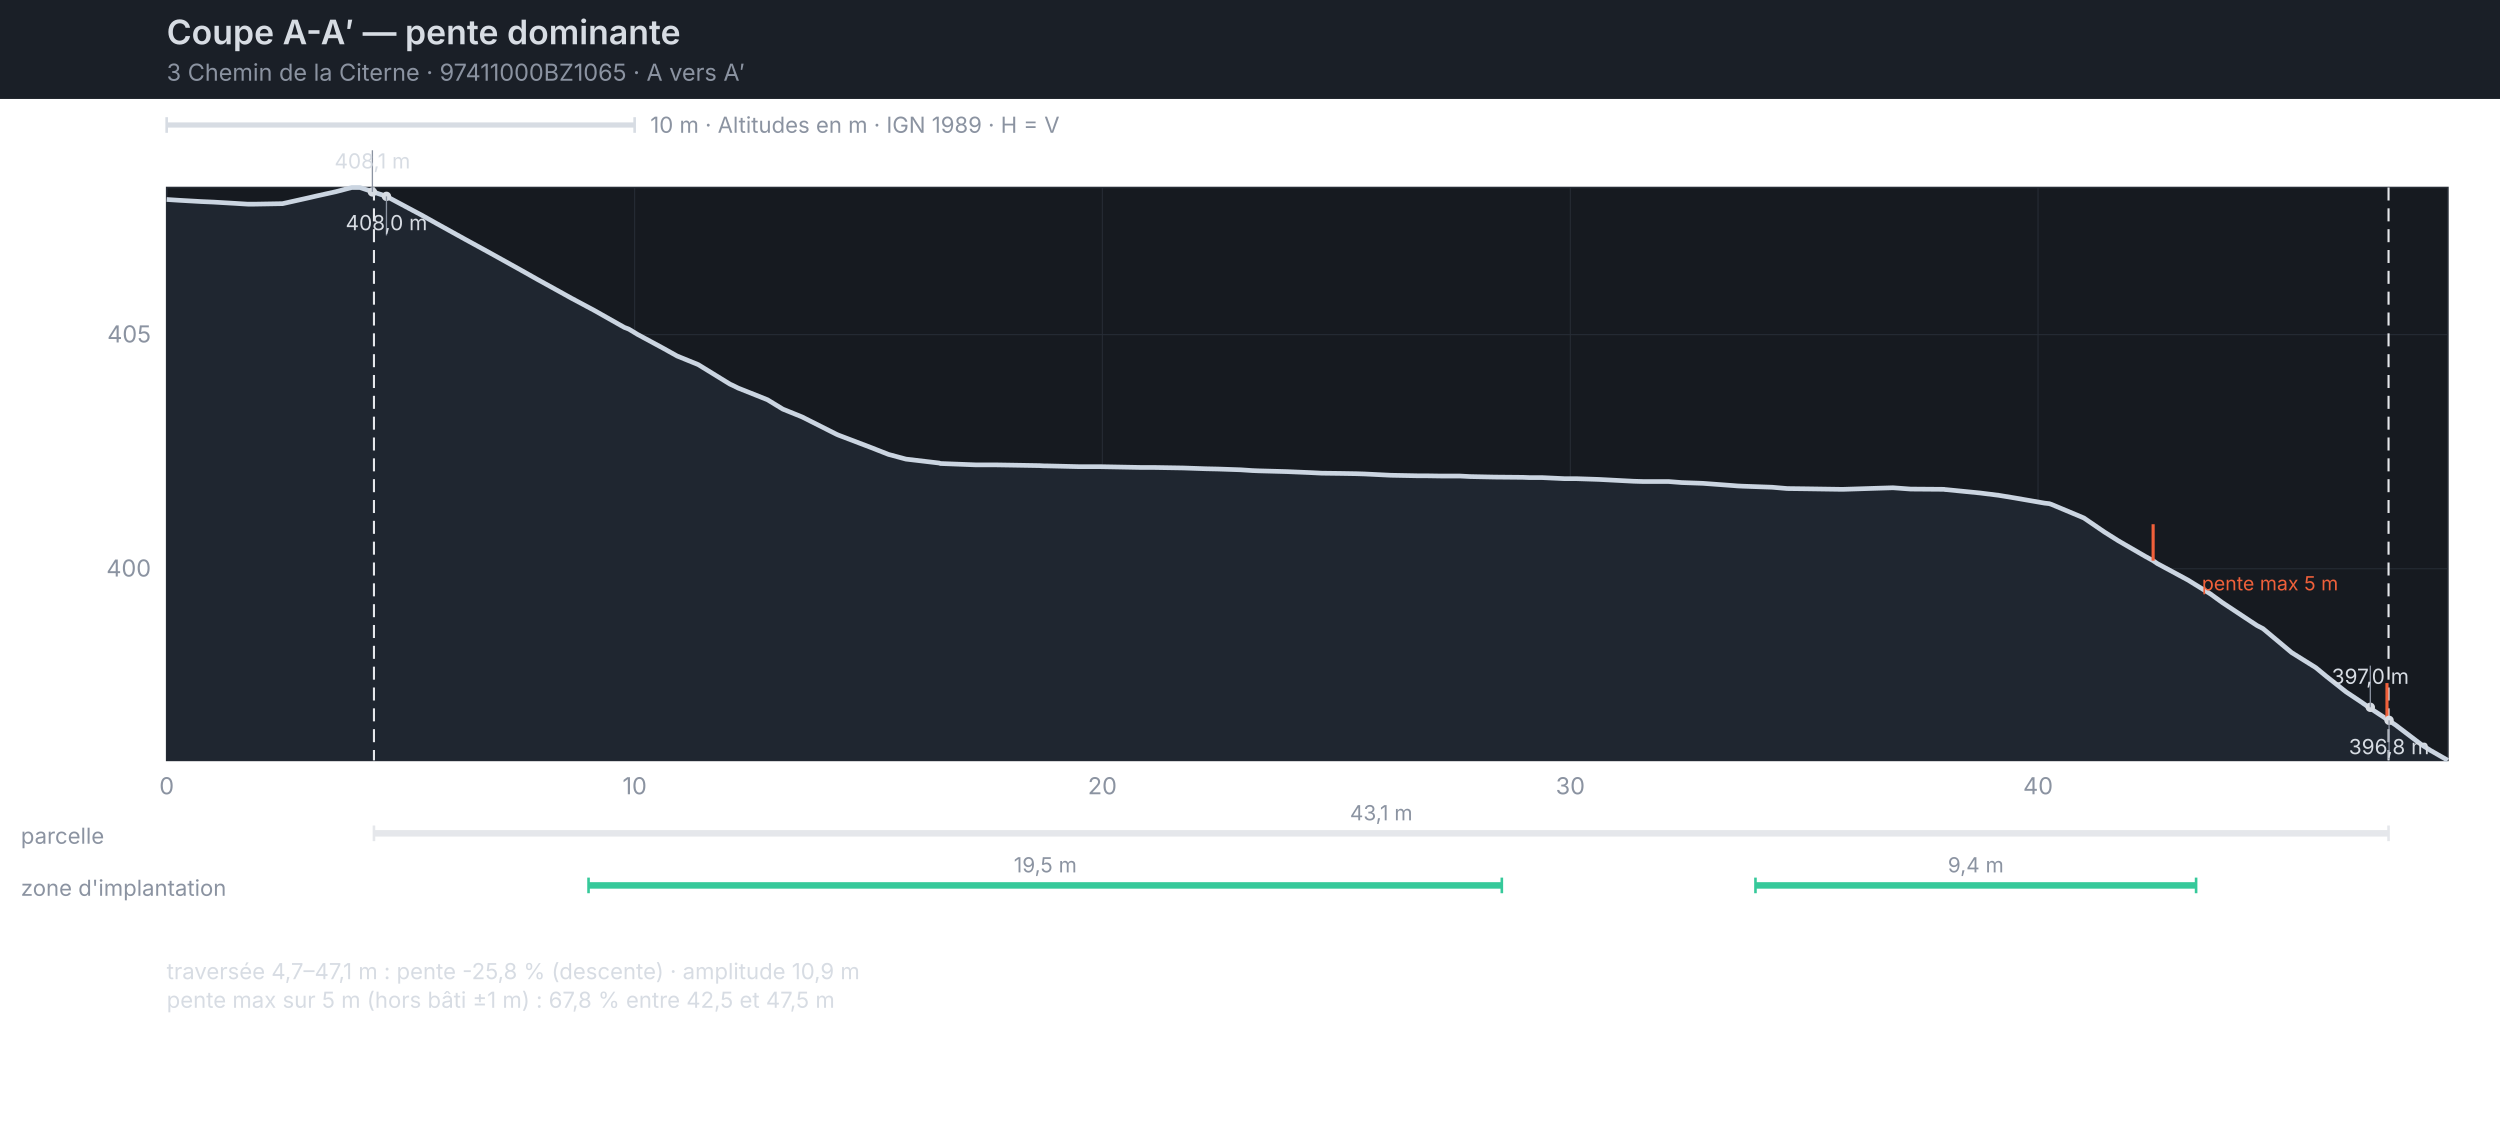
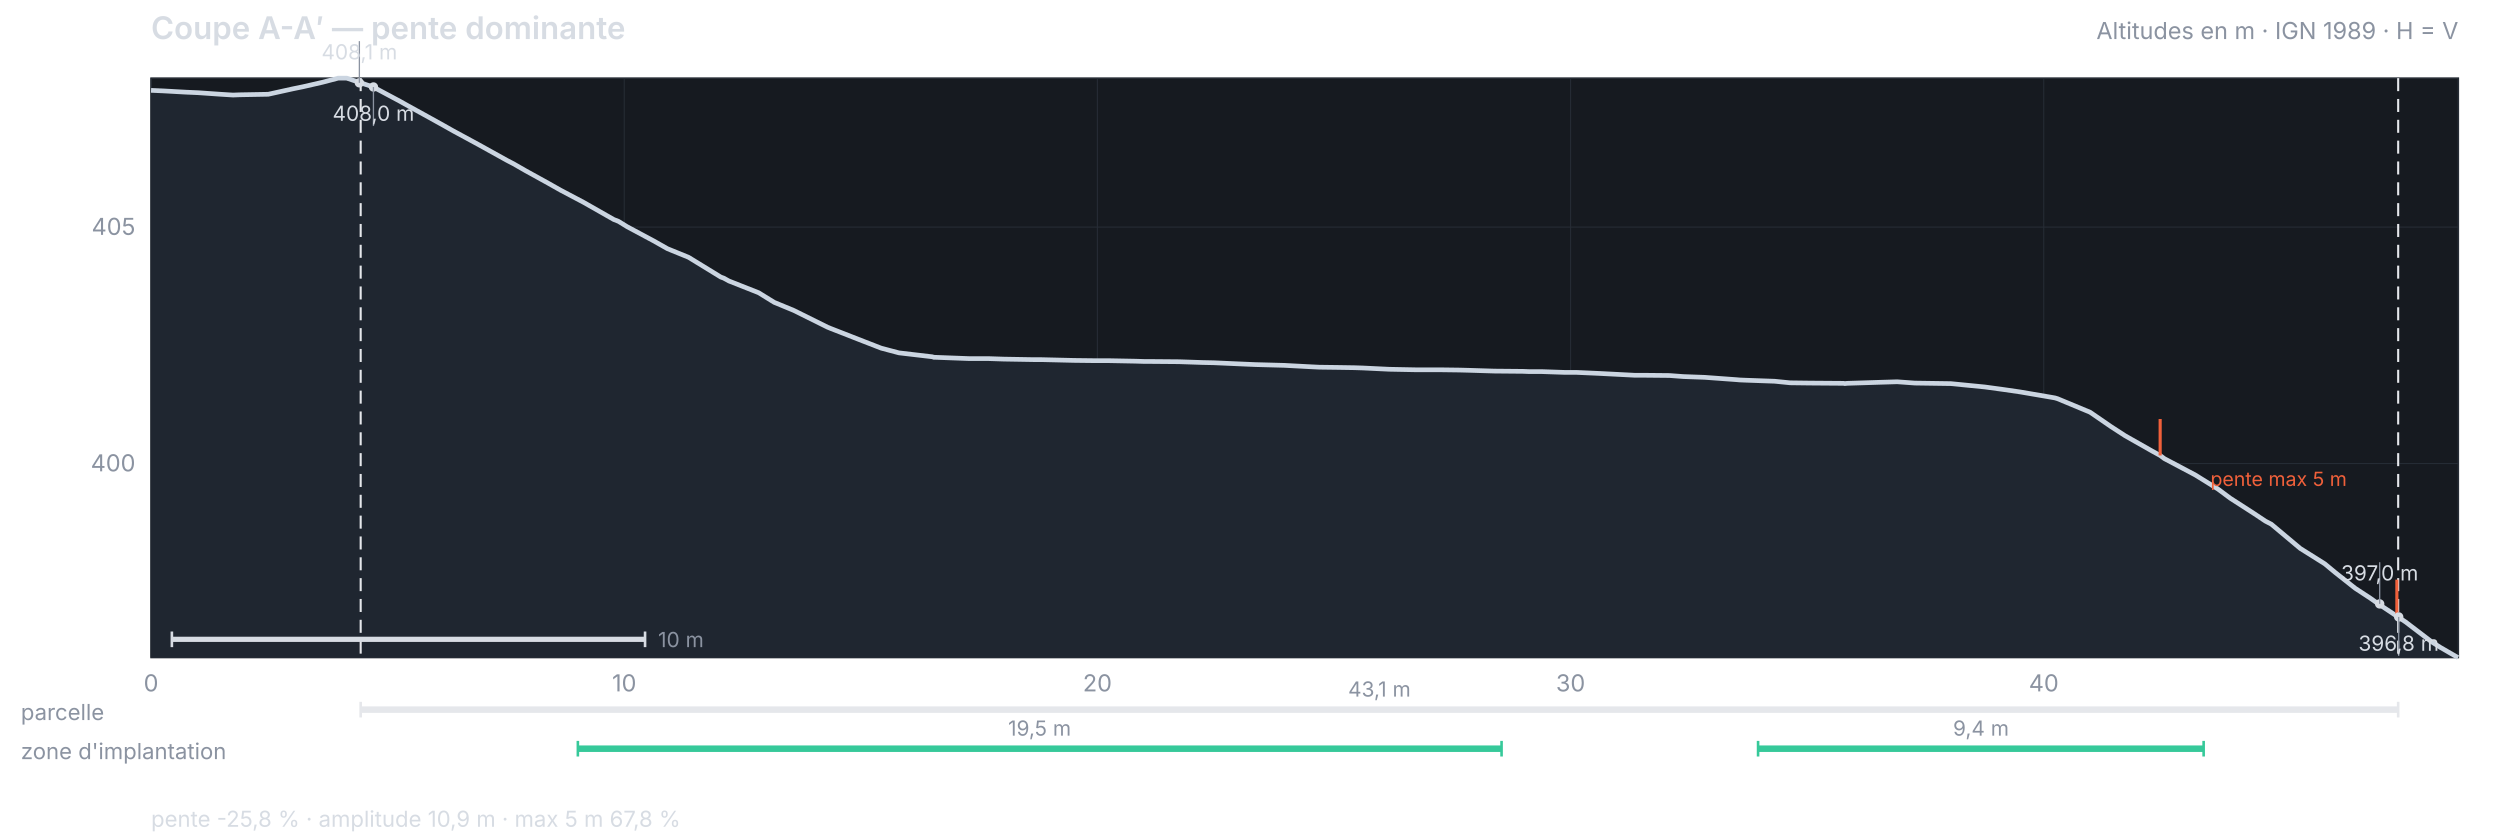
- <svg xmlns="http://www.w3.org/2000/svg" viewBox="0 0 960 433" width="960" height="433" role="img" aria-label="Coupe A-A′ — pente dominante" font-family="Inter, Helvetica, Arial, sans-serif" data-plot-x0="64.0" data-plot-x1="940.0" style="background:#0f1115">
-   <rect x="0" y="0" width="960" height="38" fill="#1a1f27" />
-   <text x="64" y="17" font-size="13" font-weight="600" fill="#d7dce3">Coupe A-A′ — pente dominante</text>
-   <text x="64" y="31" font-size="9" fill="#8b93a1">3 Chemin de la Citerne · 97411000BZ1065 · A vers A′</text>
-   <rect x="64.0" y="72" width="876.0" height="220.0" fill="#161a20" stroke="#262c35" stroke-width="0.6" />
-   <line x1="64.0" y1="72" x2="64.0" y2="292.0" stroke="#262c35" stroke-width="0.4" />
-   <text x="64.0" y="305.0" text-anchor="middle" font-size="9" fill="#8b93a1">0</text>
-   <line x1="243.7" y1="72" x2="243.7" y2="292.0" stroke="#262c35" stroke-width="0.4" />
-   <text x="243.7" y="305.0" text-anchor="middle" font-size="9" fill="#8b93a1">10</text>
-   <line x1="423.3" y1="72" x2="423.3" y2="292.0" stroke="#262c35" stroke-width="0.4" />
-   <text x="423.3" y="305.0" text-anchor="middle" font-size="9" fill="#8b93a1">20</text>
-   <line x1="603.0" y1="72" x2="603.0" y2="292.0" stroke="#262c35" stroke-width="0.4" />
-   <text x="603.0" y="305.0" text-anchor="middle" font-size="9" fill="#8b93a1">30</text>
-   <line x1="782.6" y1="72" x2="782.6" y2="292.0" stroke="#262c35" stroke-width="0.4" />
-   <text x="782.6" y="305.0" text-anchor="middle" font-size="9" fill="#8b93a1">40</text>
-   <line x1="64.0" y1="218.4" x2="940.0" y2="218.4" stroke="#262c35" stroke-width="0.4" />
-   <text x="58.0" y="221.4" text-anchor="end" font-size="9" fill="#8b93a1">400</text>
-   <line x1="64.0" y1="128.5" x2="940.0" y2="128.5" stroke="#262c35" stroke-width="0.4" />
-   <text x="58.0" y="131.5" text-anchor="end" font-size="9" fill="#8b93a1">405</text>
-   <polygon points="64.0,76.6 68.6,76.9 77.3,77.4 81.9,77.6 90.4,78.1 95.2,78.4 97.6,78.4 108.5,78.2 117.9,76.1 121.8,75.2 129.0,73.6 135.1,72.0 138.2,72.0 148.4,75.4 158.5,80.8 161.7,82.5 167.6,85.8 175.0,89.9 178.8,92.0 188.3,97.2 199.1,103.2 201.6,104.6 206.2,107.2 214.9,112.0 219.4,114.5 228.2,119.2 239.7,125.7 241.5,126.4 244.8,128.4 254.8,133.8 260.0,136.7 268.1,140.0 280.3,147.5 281.4,148.0 283.4,149.0 294.7,153.5 300.6,157.1 308.0,160.1 320.9,166.6 321.3,166.8 322.0,167.1 334.6,171.9 341.2,174.5 347.9,176.3 360.6,177.8 361.2,178.0 361.5,178.0 374.5,178.5 381.8,178.5 387.8,178.6 399.2,178.8 401.1,178.9 402.1,178.9 414.4,179.2 422.4,179.2 427.7,179.3 437.8,179.5 441.0,179.5 442.7,179.5 454.3,179.7 463.0,180.0 467.6,180.1 476.4,180.4 480.9,180.7 483.3,180.8 494.2,181.1 503.6,181.5 507.5,181.7 515.0,181.8 520.8,181.9 523.9,182.0 534.1,182.5 544.2,182.7 547.4,182.7 553.6,182.8 560.7,182.8 564.5,183.0 574.0,183.2 584.8,183.3 587.4,183.4 592.2,183.4 600.6,183.8 605.1,183.8 614.0,184.1 625.4,184.7 627.3,184.8 630.7,184.9 640.6,184.9 645.7,185.3 653.9,185.6 666.0,186.5 667.2,186.6 669.3,186.7 680.5,187.1 686.3,187.6 693.8,187.7 706.6,187.9 707.1,187.9 707.9,187.9 720.4,187.5 726.9,187.3 733.7,187.8 746.5,187.9 747.0,188.0 747.2,188.0 760.3,189.3 767.5,190.2 773.6,191.2 785.1,193.2 786.9,193.4 787.8,193.7 800.2,198.9 808.1,204.3 813.5,207.7 823.7,213.6 826.8,215.3 828.4,216.4 840.1,222.7 848.7,228.0 853.4,231.4 862.3,237.3 866.7,240.2 869.0,241.4 880.0,250.6 889.3,256.4 893.3,259.7 900.9,265.7 906.6,269.5 909.6,271.6 919.9,278.4 929.9,286.0 933.2,288.1 939.5,291.7 939.9,292.0 939.9,292.0 64.0,292.0" fill="#1f2630" stroke="none" />
-   <polyline points="64.0,76.6 68.6,76.9 77.3,77.4 81.9,77.6 90.4,78.1 95.2,78.4 97.6,78.4 108.5,78.2 117.9,76.1 121.8,75.2 129.0,73.6 135.1,72.0 138.2,72.0 148.4,75.4 158.5,80.8 161.7,82.5 167.6,85.8 175.0,89.9 178.8,92.0 188.3,97.2 199.1,103.2 201.6,104.6 206.2,107.2 214.9,112.0 219.4,114.5 228.2,119.2 239.7,125.7 241.5,126.4 244.8,128.4 254.8,133.8 260.0,136.7 268.1,140.0 280.3,147.5 281.4,148.0 283.4,149.0 294.7,153.5 300.6,157.1 308.0,160.1 320.9,166.6 321.3,166.8 322.0,167.1 334.6,171.9 341.2,174.5 347.9,176.3 360.6,177.8 361.2,178.0 361.5,178.0 374.5,178.5 381.8,178.5 387.8,178.6 399.2,178.8 401.1,178.9 402.1,178.9 414.4,179.2 422.4,179.2 427.7,179.3 437.8,179.5 441.0,179.5 442.7,179.5 454.3,179.7 463.0,180.0 467.6,180.1 476.4,180.4 480.9,180.7 483.3,180.8 494.2,181.1 503.6,181.5 507.5,181.7 515.0,181.8 520.8,181.9 523.9,182.0 534.1,182.5 544.2,182.7 547.4,182.7 553.6,182.8 560.7,182.8 564.5,183.0 574.0,183.2 584.8,183.3 587.4,183.4 592.2,183.4 600.6,183.8 605.1,183.8 614.0,184.1 625.4,184.7 627.3,184.8 630.7,184.9 640.6,184.9 645.7,185.3 653.9,185.6 666.0,186.5 667.2,186.6 669.3,186.7 680.5,187.1 686.3,187.6 693.8,187.7 706.6,187.9 707.1,187.9 707.9,187.9 720.4,187.5 726.9,187.3 733.7,187.8 746.5,187.9 747.0,188.0 747.2,188.0 760.3,189.3 767.5,190.2 773.6,191.2 785.1,193.2 786.9,193.4 787.8,193.7 800.2,198.9 808.1,204.3 813.5,207.7 823.7,213.6 826.8,215.3 828.4,216.4 840.1,222.7 848.7,228.0 853.4,231.4 862.3,237.3 866.7,240.2 869.0,241.4 880.0,250.6 889.3,256.4 893.3,259.7 900.9,265.7 906.6,269.5 909.6,271.6 919.9,278.4 929.9,286.0 933.2,288.1 939.5,291.7 939.9,292.0" fill="none" stroke="#cbd5e1" stroke-width="1.8" />
-   <line x1="143.6" y1="72" x2="143.6" y2="292.0" stroke="#e5e7eb" stroke-width="0.8" stroke-dasharray="5 3" />
-   <line x1="917.2" y1="72" x2="917.2" y2="292.0" stroke="#e5e7eb" stroke-width="0.8" stroke-dasharray="5 3" />
-   <line x1="826.8" y1="215.3" x2="826.8" y2="201.3" stroke="#f0603a" stroke-width="1.2" />
-   <line x1="916.6" y1="276.3" x2="916.6" y2="262.3" stroke="#f0603a" stroke-width="1.2" />
-   <text x="871.7" y="226.7" text-anchor="middle" font-size="7.5" fill="#f0603a">pente max 5 m</text>
-   <circle cx="143.0" cy="73.7" r="1.8" fill="#d7dce3" />
-   <line x1="143.0" y1="73.7" x2="143.0" y2="57.7" stroke="#8b93a1" stroke-width="0.5" />
-   <text x="143.0" y="64.7" text-anchor="middle" font-size="8" fill="#d7dce3">408,1 m</text>
-   <circle cx="148.4" cy="75.4" r="1.8" fill="#d7dce3" />
-   <line x1="148.4" y1="75.4" x2="148.4" y2="90.4" stroke="#8b93a1" stroke-width="0.5" />
-   <text x="148.4" y="88.4" text-anchor="middle" font-size="8" fill="#d7dce3">408,0 m</text>
-   <circle cx="910.2" cy="271.6" r="1.8" fill="#d7dce3" />
-   <line x1="910.2" y1="271.6" x2="910.2" y2="255.6" stroke="#8b93a1" stroke-width="0.5" />
-   <text x="910.2" y="262.6" text-anchor="middle" font-size="8" fill="#d7dce3">397,0 m</text>
-   <circle cx="917.4" cy="276.6" r="1.8" fill="#d7dce3" />
-   <line x1="917.4" y1="276.6" x2="917.4" y2="291.6" stroke="#8b93a1" stroke-width="0.5" />
-   <text x="917.4" y="289.6" text-anchor="middle" font-size="8" fill="#d7dce3">396,8 m</text>
-   <line x1="64.0" y1="48.0" x2="243.7" y2="48.0" stroke="#d7dce3" stroke-width="2" />
-   <line x1="64.0" y1="45.0" x2="64.0" y2="51.0" stroke="#d7dce3" stroke-width="1" />
-   <line x1="243.7" y1="45.0" x2="243.7" y2="51.0" stroke="#d7dce3" stroke-width="1" />
-   <text x="249.7" y="51.0" font-size="8.5" fill="#8b93a1">10 m · Altitudes en m · IGN 1989 · H = V</text>
-   <text x="8" y="324.0" font-size="8.5" fill="#8b93a1">parcelle</text>
-   <line x1="143.6" y1="320.0" x2="917.2" y2="320.0" stroke="#e5e7eb" stroke-width="2.5" />
-   <line x1="143.6" y1="317.0" x2="143.6" y2="323.0" stroke="#e5e7eb" stroke-width="1" />
-   <line x1="917.2" y1="317.0" x2="917.2" y2="323.0" stroke="#e5e7eb" stroke-width="1" />
-   <text x="530.4" y="315.0" text-anchor="middle" font-size="8" fill="#8b93a1">43,1 m</text>
-   <text x="8" y="344.0" font-size="8.5" fill="#8b93a1">zone d'implantation</text>
-   <line x1="226.0" y1="340.0" x2="576.7" y2="340.0" stroke="#36c99a" stroke-width="2.5" />
-   <line x1="226.0" y1="337.0" x2="226.0" y2="343.0" stroke="#36c99a" stroke-width="1" />
-   <line x1="576.7" y1="337.0" x2="576.7" y2="343.0" stroke="#36c99a" stroke-width="1" />
-   <text x="401.4" y="335.0" text-anchor="middle" font-size="8" fill="#8b93a1">19,5 m</text>
-   <line x1="674.1" y1="340.0" x2="843.3" y2="340.0" stroke="#36c99a" stroke-width="2.5" />
-   <line x1="674.1" y1="337.0" x2="674.1" y2="343.0" stroke="#36c99a" stroke-width="1" />
-   <line x1="843.3" y1="337.0" x2="843.3" y2="343.0" stroke="#36c99a" stroke-width="1" />
-   <text x="758.7" y="335.0" text-anchor="middle" font-size="8" fill="#8b93a1">9,4 m</text>
-   <text x="64" y="376.0" font-size="8.5" fill="#d7dce3">traversée 4,7–47,1 m : pente -25,8 % (descente) · amplitude 10,9 m</text>
-   <text x="64" y="387.0" font-size="8.5" fill="#d7dce3">pente max sur 5 m (hors bâti ±1 m) : 67,8 % entre 42,5 et 47,5 m</text>
+ <svg xmlns="http://www.w3.org/2000/svg" viewBox="0 0 960 322" width="960" height="322" role="img" aria-label="Coupe A-A′ — pente dominante" font-family="Inter, Helvetica, Arial, sans-serif" data-plot-x0="58.0" data-plot-x1="944.0" style="background:#0f1115">
+   <text x="58" y="15" font-size="12" font-weight="600" fill="#d7dce3">Coupe A-A′ — pente dominante</text>
+   <text x="944" y="15" text-anchor="end" font-size="9" fill="#8b93a1">Altitudes en m · IGN 1989 · H = V</text>
+   <rect x="58.0" y="30" width="886.0" height="222.5" fill="#161a20" stroke="#262c35" stroke-width="0.6" />
+   <line x1="58.0" y1="30" x2="58.0" y2="252.5" stroke="#262c35" stroke-width="0.4" />
+   <text x="58.0" y="265.5" text-anchor="middle" font-size="9" fill="#8b93a1">0</text>
+   <line x1="239.7" y1="30" x2="239.7" y2="252.5" stroke="#262c35" stroke-width="0.4" />
+   <text x="239.7" y="265.5" text-anchor="middle" font-size="9" fill="#8b93a1">10</text>
+   <line x1="421.4" y1="30" x2="421.4" y2="252.5" stroke="#262c35" stroke-width="0.4" />
+   <text x="421.4" y="265.5" text-anchor="middle" font-size="9" fill="#8b93a1">20</text>
+   <line x1="603.1" y1="30" x2="603.1" y2="252.5" stroke="#262c35" stroke-width="0.4" />
+   <text x="603.1" y="265.5" text-anchor="middle" font-size="9" fill="#8b93a1">30</text>
+   <line x1="784.8" y1="30" x2="784.8" y2="252.5" stroke="#262c35" stroke-width="0.4" />
+   <text x="784.8" y="265.5" text-anchor="middle" font-size="9" fill="#8b93a1">40</text>
+   <line x1="58.0" y1="178.0" x2="944.0" y2="178.0" stroke="#262c35" stroke-width="0.4" />
+   <text x="52.0" y="181.0" text-anchor="end" font-size="9" fill="#8b93a1">400</text>
+   <line x1="58.0" y1="87.2" x2="944.0" y2="87.2" stroke="#262c35" stroke-width="0.4" />
+   <text x="52.0" y="90.2" text-anchor="end" font-size="9" fill="#8b93a1">405</text>
+   <polygon points="58.0,34.7 62.6,34.9 71.5,35.4 76.1,35.6 84.7,36.2 89.5,36.5 92.0,36.4 103.0,36.2 112.5,34.1 116.4,33.3 123.8,31.6 129.9,30.0 133.1,30.0 143.3,33.4 153.6,38.9 156.8,40.7 162.8,44.0 170.2,48.1 174.1,50.3 183.7,55.5 194.7,61.6 197.2,62.9 201.9,65.6 210.6,70.4 215.2,73.0 224.1,77.7 235.7,84.3 237.5,85.0 240.9,87.1 251.0,92.5 256.3,95.5 264.4,98.8 276.8,106.4 277.9,106.8 279.9,107.9 291.3,112.4 297.3,116.1 304.8,119.2 317.9,125.7 318.2,125.8 318.9,126.1 331.7,131.1 338.4,133.7 345.2,135.5 358.0,137.0 358.6,137.2 358.9,137.2 372.1,137.7 379.5,137.7 385.5,137.9 397.0,138.1 399.0,138.1 400.0,138.1 412.4,138.4 420.5,138.5 425.9,138.5 436.1,138.7 439.3,138.8 441.1,138.8 452.8,138.9 461.6,139.2 466.2,139.3 475.1,139.7 479.7,139.9 482.1,140.0 493.2,140.3 502.6,140.8 506.6,141.0 514.1,141.1 520.1,141.2 523.2,141.3 533.5,141.8 543.7,142.0 547.0,142.0 553.1,142.0 560.4,142.1 564.2,142.2 573.9,142.5 584.8,142.6 587.3,142.7 592.2,142.7 600.8,143.0 605.3,143.0 614.2,143.4 625.8,144.0 627.7,144.1 631.2,144.1 641.1,144.2 646.4,144.6 654.6,144.9 666.9,145.8 668.0,145.9 670.3,146.0 681.5,146.4 687.4,147.0 695.0,147.1 707.9,147.2 708.4,147.3 709.3,147.2 721.9,146.8 728.5,146.6 735.3,147.1 748.3,147.3 748.8,147.3 749.0,147.3 762.2,148.6 769.5,149.6 775.7,150.5 787.4,152.5 789.1,152.8 790.1,153.1 802.6,158.3 810.6,163.8 816.0,167.3 826.4,173.2 829.5,174.9 831.1,176.1 843.0,182.4 851.7,187.8 856.4,191.3 865.4,197.1 869.9,200.1 872.2,201.3 883.3,210.6 892.7,216.5 896.8,219.9 904.4,225.9 910.2,229.7 913.3,231.9 923.7,238.8 933.8,246.5 937.1,248.6 943.5,252.3 943.9,252.5 943.9,252.5 58.0,252.5" fill="#1f2630" stroke="none" />
+   <polyline points="58.0,34.7 62.6,34.9 71.5,35.4 76.1,35.6 84.7,36.2 89.5,36.5 92.0,36.4 103.0,36.2 112.5,34.1 116.4,33.3 123.8,31.6 129.9,30.0 133.1,30.0 143.3,33.4 153.6,38.9 156.8,40.7 162.8,44.0 170.2,48.1 174.1,50.3 183.7,55.5 194.7,61.6 197.2,62.9 201.9,65.6 210.6,70.4 215.2,73.0 224.1,77.7 235.7,84.3 237.5,85.0 240.9,87.1 251.0,92.5 256.3,95.5 264.4,98.8 276.8,106.4 277.9,106.8 279.9,107.9 291.3,112.4 297.3,116.1 304.8,119.2 317.9,125.7 318.2,125.8 318.9,126.1 331.7,131.1 338.4,133.7 345.2,135.5 358.0,137.0 358.6,137.2 358.9,137.2 372.1,137.7 379.5,137.7 385.5,137.9 397.0,138.1 399.0,138.1 400.0,138.1 412.4,138.4 420.5,138.5 425.9,138.5 436.1,138.7 439.3,138.8 441.1,138.8 452.8,138.9 461.6,139.2 466.2,139.3 475.1,139.7 479.7,139.9 482.1,140.0 493.2,140.3 502.6,140.8 506.6,141.0 514.1,141.1 520.1,141.2 523.2,141.3 533.5,141.8 543.7,142.0 547.0,142.0 553.1,142.0 560.4,142.1 564.2,142.2 573.9,142.5 584.8,142.6 587.3,142.7 592.2,142.7 600.8,143.0 605.3,143.0 614.2,143.4 625.8,144.0 627.7,144.1 631.2,144.1 641.1,144.2 646.4,144.6 654.6,144.9 666.9,145.8 668.0,145.9 670.3,146.0 681.5,146.4 687.4,147.0 695.0,147.1 707.9,147.2 708.4,147.3 709.3,147.2 721.9,146.8 728.5,146.6 735.3,147.1 748.3,147.3 748.8,147.3 749.0,147.3 762.2,148.6 769.5,149.6 775.7,150.5 787.4,152.5 789.1,152.8 790.1,153.1 802.6,158.3 810.6,163.8 816.0,167.3 826.4,173.2 829.5,174.9 831.1,176.1 843.0,182.4 851.7,187.8 856.4,191.3 865.4,197.1 869.9,200.1 872.2,201.3 883.3,210.6 892.7,216.5 896.8,219.9 904.4,225.9 910.2,229.7 913.3,231.9 923.7,238.8 933.8,246.5 937.1,248.6 943.5,252.3 943.9,252.5" fill="none" stroke="#cbd5e1" stroke-width="1.8" />
+   <line x1="138.5" y1="30" x2="138.5" y2="252.5" stroke="#e5e7eb" stroke-width="0.8" stroke-dasharray="5 3" />
+   <line x1="920.9" y1="30" x2="920.9" y2="252.5" stroke="#e5e7eb" stroke-width="0.8" stroke-dasharray="5 3" />
+   <line x1="829.5" y1="174.9" x2="829.5" y2="160.9" stroke="#f0603a" stroke-width="1.2" />
+   <line x1="920.4" y1="236.6" x2="920.4" y2="222.6" stroke="#f0603a" stroke-width="1.2" />
+   <text x="875.0" y="186.6" text-anchor="middle" font-size="7.5" fill="#f0603a">pente max 5 m</text>
+   <circle cx="138.0" cy="31.8" r="1.8" fill="#d7dce3" />
+   <line x1="138.0" y1="31.8" x2="138.0" y2="15.8" stroke="#8b93a1" stroke-width="0.5" />
+   <text x="138.0" y="22.8" text-anchor="middle" font-size="8" fill="#d7dce3">408,1 m</text>
+   <circle cx="143.4" cy="33.4" r="1.8" fill="#d7dce3" />
+   <line x1="143.4" y1="33.4" x2="143.4" y2="48.4" stroke="#8b93a1" stroke-width="0.5" />
+   <text x="143.4" y="46.4" text-anchor="middle" font-size="8" fill="#d7dce3">408,0 m</text>
+   <circle cx="913.8" cy="231.9" r="1.8" fill="#d7dce3" />
+   <line x1="913.8" y1="231.9" x2="913.8" y2="215.9" stroke="#8b93a1" stroke-width="0.5" />
+   <text x="913.8" y="222.9" text-anchor="middle" font-size="8" fill="#d7dce3">397,0 m</text>
+   <circle cx="921.1" cy="236.9" r="1.8" fill="#d7dce3" />
+   <line x1="921.1" y1="236.9" x2="921.1" y2="251.9" stroke="#8b93a1" stroke-width="0.5" />
+   <text x="921.1" y="249.9" text-anchor="middle" font-size="8" fill="#d7dce3">396,8 m</text>
+   <line x1="66.0" y1="245.5" x2="247.7" y2="245.5" stroke="#d7dce3" stroke-width="2" />
+   <line x1="66.0" y1="242.5" x2="66.0" y2="248.5" stroke="#d7dce3" stroke-width="1" />
+   <line x1="247.7" y1="242.5" x2="247.7" y2="248.5" stroke="#d7dce3" stroke-width="1" />
+   <text x="252.7" y="248.5" font-size="8" fill="#8b93a1">10 m</text>
+   <text x="8" y="276.5" font-size="8.5" fill="#8b93a1">parcelle</text>
+   <line x1="138.5" y1="272.5" x2="920.9" y2="272.5" stroke="#e5e7eb" stroke-width="2.5" />
+   <line x1="138.5" y1="269.5" x2="138.5" y2="275.5" stroke="#e5e7eb" stroke-width="1" />
+   <line x1="920.9" y1="269.5" x2="920.9" y2="275.5" stroke="#e5e7eb" stroke-width="1" />
+   <text x="529.7" y="267.5" text-anchor="middle" font-size="8" fill="#8b93a1">43,1 m</text>
+   <text x="8" y="291.5" font-size="8.5" fill="#8b93a1">zone d'implantation</text>
+   <line x1="221.9" y1="287.5" x2="576.6" y2="287.5" stroke="#36c99a" stroke-width="2.5" />
+   <line x1="221.9" y1="284.5" x2="221.9" y2="290.5" stroke="#36c99a" stroke-width="1" />
+   <line x1="576.6" y1="284.5" x2="576.6" y2="290.5" stroke="#36c99a" stroke-width="1" />
+   <text x="399.2" y="282.5" text-anchor="middle" font-size="8" fill="#8b93a1">19,5 m</text>
+   <line x1="675.1" y1="287.5" x2="846.2" y2="287.5" stroke="#36c99a" stroke-width="2.5" />
+   <line x1="675.1" y1="284.5" x2="675.1" y2="290.5" stroke="#36c99a" stroke-width="1" />
+   <line x1="846.2" y1="284.5" x2="846.2" y2="290.5" stroke="#36c99a" stroke-width="1" />
+   <text x="760.7" y="282.5" text-anchor="middle" font-size="8" fill="#8b93a1">9,4 m</text>
+   <text x="58" y="317.5" font-size="8.5" fill="#d7dce3">pente -25,8 % · amplitude 10,9 m · max 5 m 67,8 %</text>
</svg>
